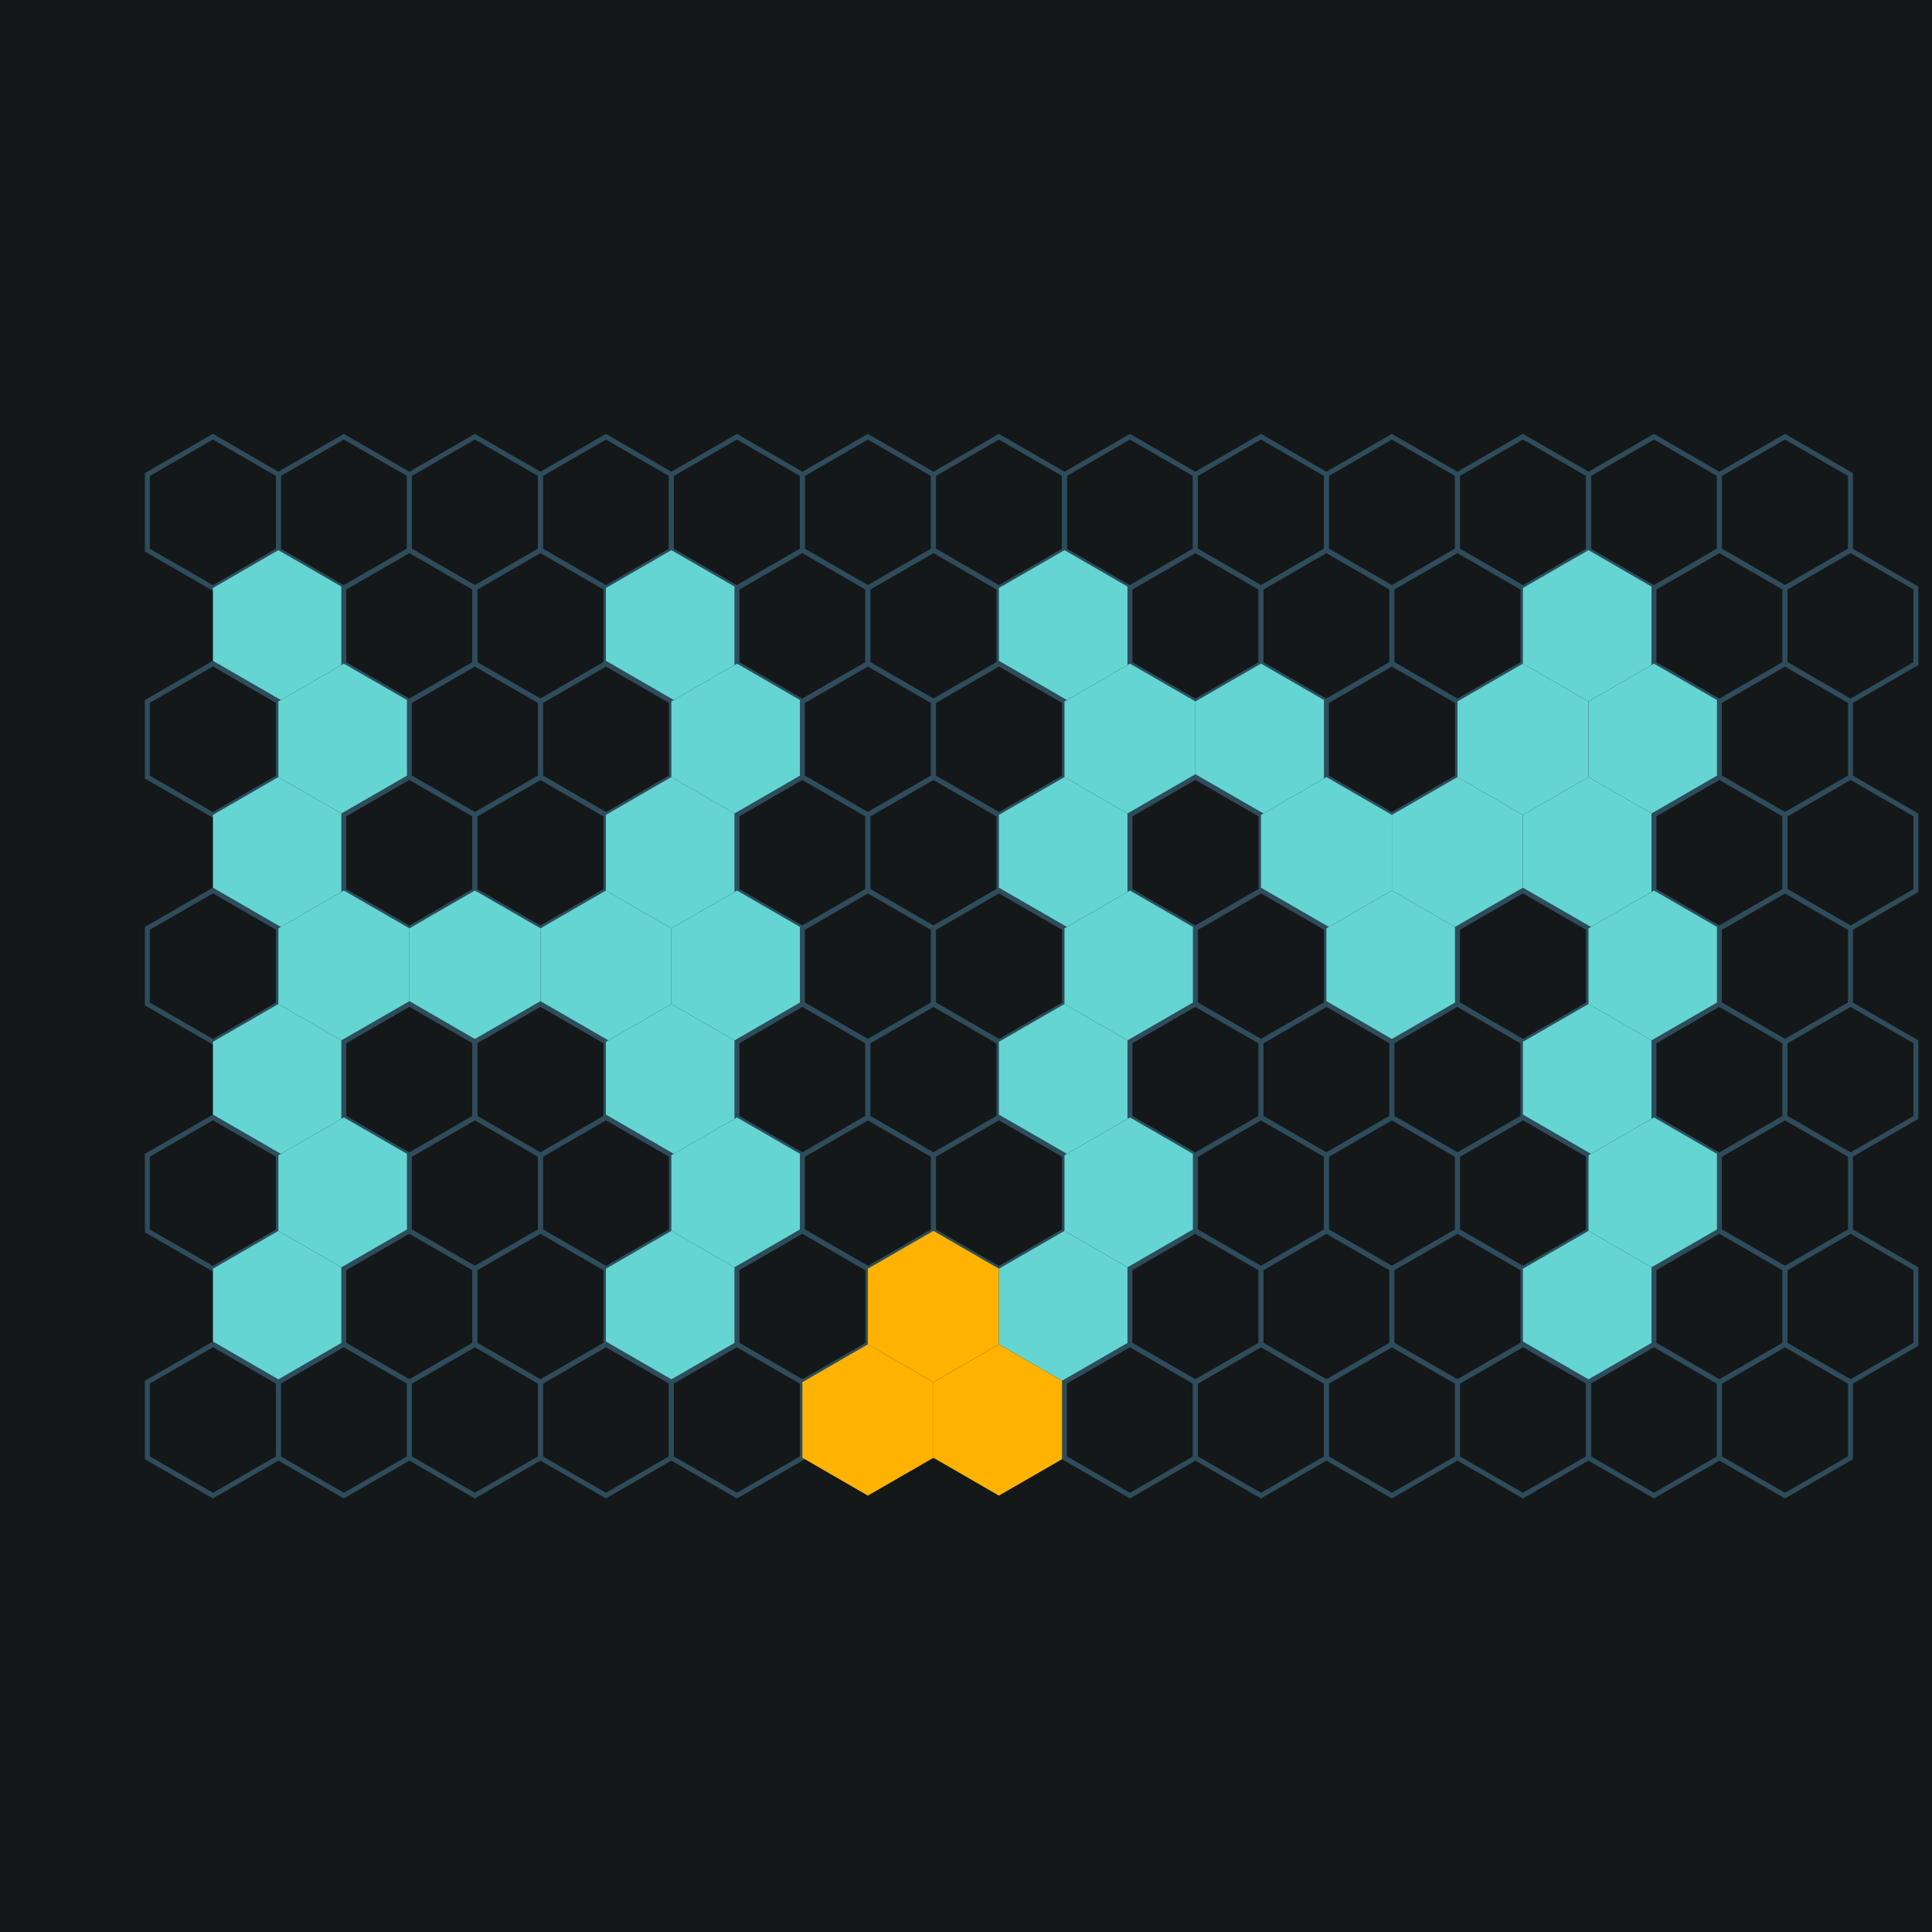
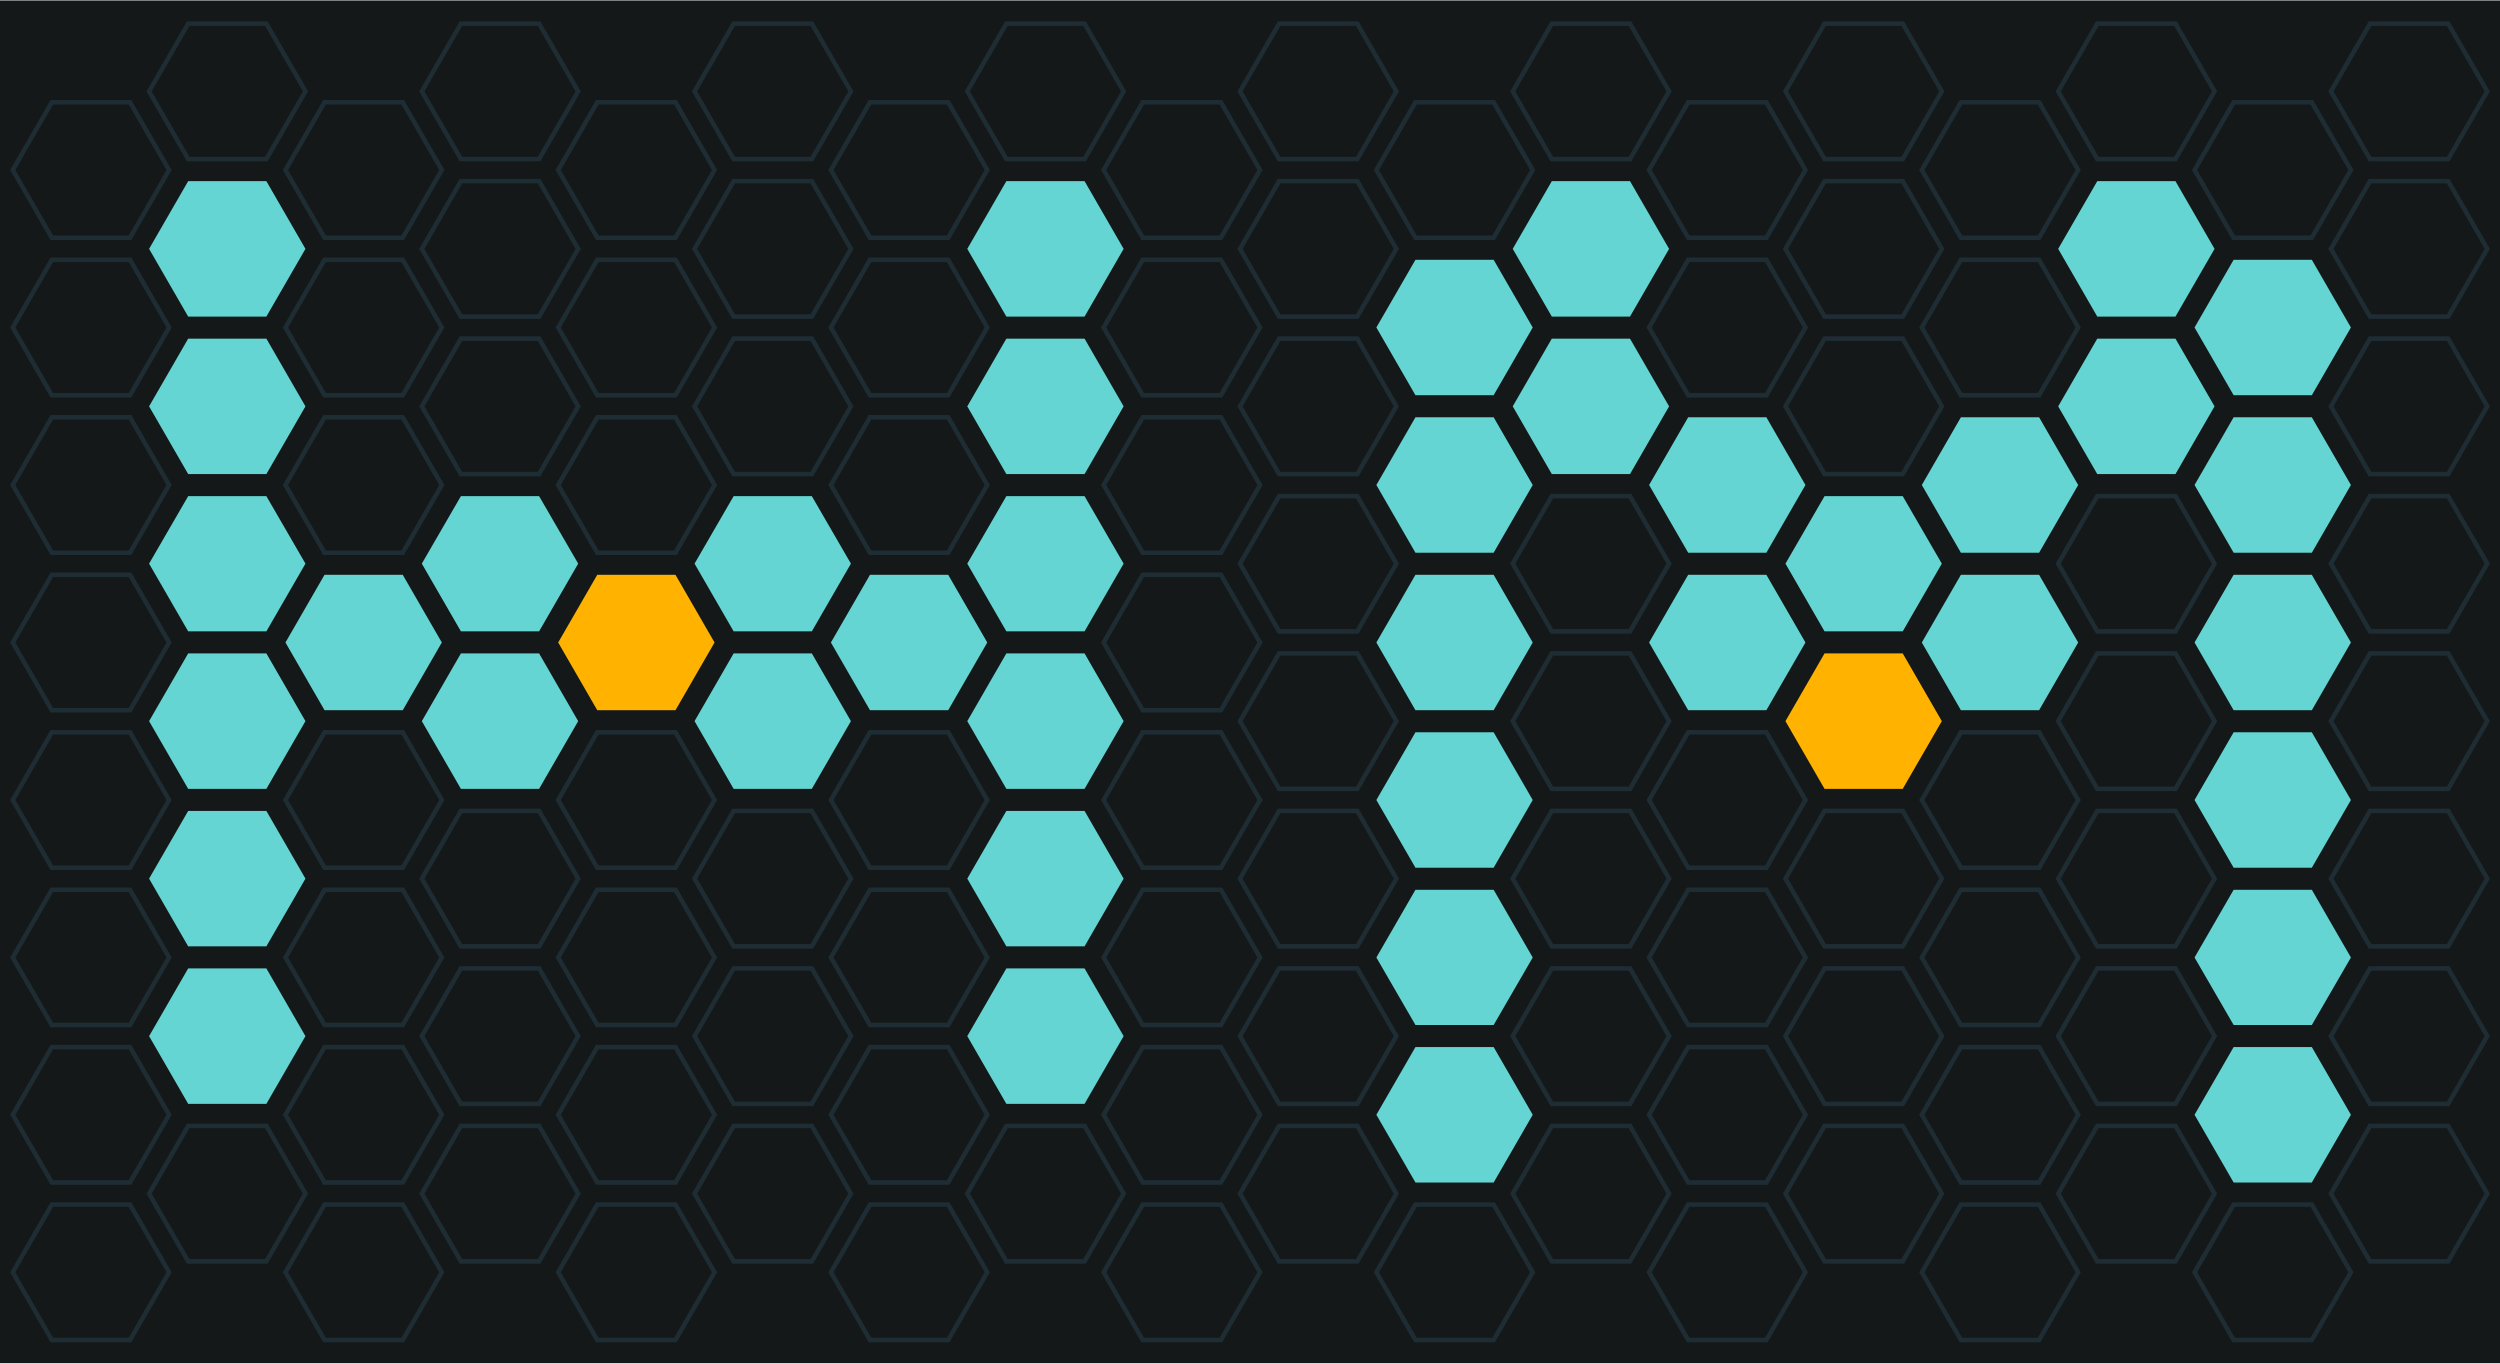
- <svg xmlns="http://www.w3.org/2000/svg" width="1175" height="1175" viewBox="0 0 1175 1175">
-   <rect width="100%" height="100%" fill="#141818" />
-   <polygon points="129.5,265.6 169.3,288.6 169.3,334.6 129.5,357.6 89.6,334.6 89.6,288.6" fill="none" stroke="#2e4c5b" stroke-width="3" />
-   <polygon points="209.1,265.6 249.0,288.6 249.0,334.6 209.1,357.6 169.3,334.6 169.3,288.6" fill="none" stroke="#2e4c5b" stroke-width="3" />
-   <polygon points="288.8,265.6 328.7,288.6 328.7,334.6 288.8,357.6 249.0,334.6 249.0,288.6" fill="none" stroke="#2e4c5b" stroke-width="3" />
-   <polygon points="368.5,265.6 408.3,288.6 408.3,334.6 368.5,357.6 328.7,334.6 328.7,288.6" fill="none" stroke="#2e4c5b" stroke-width="3" />
-   <polygon points="448.2,265.6 488.0,288.6 488.0,334.6 448.2,357.6 408.3,334.6 408.3,288.6" fill="none" stroke="#2e4c5b" stroke-width="3" />
-   <polygon points="527.8,265.6 567.7,288.6 567.7,334.6 527.8,357.6 488.0,334.6 488.0,288.6" fill="none" stroke="#2e4c5b" stroke-width="3" />
-   <polygon points="607.5,265.6 647.4,288.6 647.4,334.6 607.5,357.6 567.7,334.6 567.7,288.6" fill="none" stroke="#2e4c5b" stroke-width="3" />
-   <polygon points="687.2,265.6 727.0,288.6 727.0,334.6 687.2,357.6 647.4,334.6 647.4,288.6" fill="none" stroke="#2e4c5b" stroke-width="3" />
-   <polygon points="766.9,265.6 806.7,288.6 806.7,334.6 766.9,357.6 727.0,334.6 727.0,288.6" fill="none" stroke="#2e4c5b" stroke-width="3" />
-   <polygon points="846.5,265.6 886.4,288.6 886.4,334.6 846.5,357.6 806.7,334.6 806.7,288.6" fill="none" stroke="#2e4c5b" stroke-width="3" />
-   <polygon points="926.2,265.6 966.1,288.6 966.1,334.6 926.2,357.6 886.4,334.6 886.4,288.6" fill="none" stroke="#2e4c5b" stroke-width="3" />
-   <polygon points="1005.9,265.6 1045.7,288.6 1045.7,334.6 1005.9,357.6 966.1,334.6 966.1,288.6" fill="none" stroke="#2e4c5b" stroke-width="3" />
-   <polygon points="1085.6,265.6 1125.4,288.6 1125.4,334.6 1085.6,357.6 1045.7,334.6 1045.7,288.6" fill="none" stroke="#2e4c5b" stroke-width="3" />
-   <polygon points="169.3,334.6 209.1,357.6 209.1,403.6 169.3,426.6 129.5,403.6 129.5,357.6" fill="#64d5d2" />
-   <polygon points="249.0,334.6 288.8,357.6 288.8,403.6 249.0,426.6 209.1,403.6 209.1,357.6" fill="none" stroke="#2e4c5b" stroke-width="3" />
-   <polygon points="328.7,334.6 368.5,357.6 368.5,403.6 328.7,426.6 288.8,403.6 288.8,357.6" fill="none" stroke="#2e4c5b" stroke-width="3" />
-   <polygon points="408.3,334.6 448.2,357.6 448.2,403.6 408.3,426.6 368.5,403.6 368.5,357.6" fill="#64d5d2" />
-   <polygon points="488.0,334.6 527.8,357.6 527.8,403.6 488.0,426.6 448.2,403.6 448.2,357.6" fill="none" stroke="#2e4c5b" stroke-width="3" />
-   <polygon points="567.7,334.6 607.5,357.6 607.5,403.6 567.7,426.6 527.8,403.6 527.8,357.6" fill="none" stroke="#2e4c5b" stroke-width="3" />
-   <polygon points="647.4,334.6 687.2,357.6 687.2,403.6 647.4,426.6 607.5,403.6 607.5,357.6" fill="#64d5d2" />
-   <polygon points="727.0,334.6 766.9,357.6 766.9,403.6 727.0,426.6 687.2,403.6 687.2,357.6" fill="none" stroke="#2e4c5b" stroke-width="3" />
-   <polygon points="806.7,334.6 846.5,357.6 846.5,403.6 806.7,426.6 766.9,403.6 766.9,357.6" fill="none" stroke="#2e4c5b" stroke-width="3" />
-   <polygon points="886.4,334.6 926.2,357.6 926.2,403.6 886.4,426.6 846.5,403.6 846.5,357.6" fill="none" stroke="#2e4c5b" stroke-width="3" />
-   <polygon points="966.1,334.6 1005.9,357.6 1005.9,403.6 966.1,426.6 926.2,403.6 926.2,357.6" fill="#64d5d2" />
-   <polygon points="1045.7,334.6 1085.6,357.6 1085.6,403.6 1045.7,426.6 1005.9,403.6 1005.9,357.6" fill="none" stroke="#2e4c5b" stroke-width="3" />
-   <polygon points="1125.4,334.6 1165.2,357.6 1165.2,403.6 1125.4,426.6 1085.6,403.6 1085.6,357.6" fill="none" stroke="#2e4c5b" stroke-width="3" />
-   <polygon points="129.5,403.6 169.3,426.6 169.3,472.6 129.5,495.6 89.6,472.6 89.6,426.6" fill="none" stroke="#2e4c5b" stroke-width="3" />
-   <polygon points="209.1,403.6 249.0,426.6 249.0,472.6 209.1,495.6 169.3,472.6 169.3,426.6" fill="#64d5d2" />
-   <polygon points="288.8,403.6 328.7,426.6 328.7,472.6 288.8,495.6 249.0,472.6 249.0,426.6" fill="none" stroke="#2e4c5b" stroke-width="3" />
-   <polygon points="368.5,403.6 408.3,426.6 408.3,472.6 368.5,495.6 328.7,472.6 328.7,426.6" fill="none" stroke="#2e4c5b" stroke-width="3" />
-   <polygon points="448.2,403.6 488.0,426.6 488.0,472.6 448.2,495.6 408.3,472.6 408.3,426.6" fill="#64d5d2" />
-   <polygon points="527.8,403.6 567.7,426.6 567.7,472.6 527.8,495.6 488.0,472.6 488.0,426.6" fill="none" stroke="#2e4c5b" stroke-width="3" />
-   <polygon points="607.5,403.6 647.4,426.6 647.4,472.6 607.5,495.6 567.7,472.6 567.7,426.6" fill="none" stroke="#2e4c5b" stroke-width="3" />
-   <polygon points="687.2,403.6 727.0,426.6 727.0,472.6 687.2,495.6 647.4,472.6 647.4,426.6" fill="#64d5d2" />
-   <polygon points="766.9,403.6 806.7,426.6 806.7,472.6 766.9,495.6 727.0,472.6 727.0,426.6" fill="#64d5d2" />
-   <polygon points="846.5,403.6 886.4,426.6 886.4,472.6 846.5,495.6 806.7,472.6 806.7,426.6" fill="none" stroke="#2e4c5b" stroke-width="3" />
-   <polygon points="926.2,403.6 966.1,426.6 966.1,472.6 926.2,495.6 886.4,472.6 886.4,426.6" fill="#64d5d2" />
-   <polygon points="1005.9,403.6 1045.7,426.6 1045.7,472.6 1005.9,495.6 966.1,472.6 966.1,426.6" fill="#64d5d2" />
-   <polygon points="1085.6,403.6 1125.4,426.6 1125.4,472.6 1085.6,495.6 1045.7,472.6 1045.7,426.6" fill="none" stroke="#2e4c5b" stroke-width="3" />
-   <polygon points="169.3,472.6 209.1,495.6 209.1,541.6 169.3,564.6 129.5,541.6 129.5,495.6" fill="#64d5d2" />
-   <polygon points="249.0,472.6 288.8,495.6 288.8,541.6 249.0,564.6 209.1,541.6 209.1,495.6" fill="none" stroke="#2e4c5b" stroke-width="3" />
-   <polygon points="328.7,472.6 368.5,495.6 368.5,541.6 328.7,564.6 288.8,541.6 288.8,495.6" fill="none" stroke="#2e4c5b" stroke-width="3" />
-   <polygon points="408.3,472.6 448.2,495.6 448.2,541.6 408.3,564.6 368.5,541.6 368.5,495.6" fill="#64d5d2" />
-   <polygon points="488.0,472.6 527.8,495.6 527.8,541.6 488.0,564.6 448.2,541.6 448.2,495.6" fill="none" stroke="#2e4c5b" stroke-width="3" />
-   <polygon points="567.7,472.6 607.5,495.6 607.5,541.6 567.7,564.6 527.8,541.6 527.8,495.6" fill="none" stroke="#2e4c5b" stroke-width="3" />
-   <polygon points="647.4,472.6 687.2,495.6 687.2,541.6 647.4,564.6 607.5,541.6 607.5,495.6" fill="#64d5d2" />
-   <polygon points="727.0,472.6 766.9,495.6 766.9,541.6 727.0,564.6 687.2,541.6 687.2,495.6" fill="none" stroke="#2e4c5b" stroke-width="3" />
-   <polygon points="806.7,472.6 846.5,495.6 846.5,541.6 806.7,564.6 766.9,541.6 766.9,495.6" fill="#64d5d2" />
-   <polygon points="886.4,472.6 926.2,495.6 926.2,541.6 886.4,564.6 846.5,541.6 846.5,495.6" fill="#64d5d2" />
-   <polygon points="966.1,472.6 1005.9,495.6 1005.9,541.6 966.1,564.6 926.2,541.6 926.2,495.6" fill="#64d5d2" />
-   <polygon points="1045.7,472.6 1085.6,495.6 1085.6,541.6 1045.7,564.6 1005.9,541.6 1005.9,495.6" fill="none" stroke="#2e4c5b" stroke-width="3" />
-   <polygon points="1125.4,472.6 1165.2,495.6 1165.2,541.6 1125.4,564.6 1085.6,541.6 1085.6,495.6" fill="none" stroke="#2e4c5b" stroke-width="3" />
-   <polygon points="129.5,541.6 169.3,564.6 169.3,610.6 129.5,633.6 89.6,610.6 89.6,564.6" fill="none" stroke="#2e4c5b" stroke-width="3" />
-   <polygon points="209.1,541.6 249.0,564.6 249.0,610.6 209.1,633.6 169.3,610.6 169.3,564.6" fill="#64d5d2" />
-   <polygon points="288.8,541.6 328.7,564.6 328.7,610.6 288.8,633.6 249.0,610.6 249.0,564.6" fill="#64d5d2" />
-   <polygon points="368.5,541.6 408.3,564.6 408.3,610.6 368.5,633.6 328.7,610.6 328.7,564.6" fill="#64d5d2" />
-   <polygon points="448.2,541.6 488.0,564.6 488.0,610.6 448.2,633.6 408.3,610.6 408.3,564.6" fill="#64d5d2" />
-   <polygon points="527.8,541.6 567.7,564.6 567.7,610.6 527.8,633.6 488.0,610.6 488.0,564.6" fill="none" stroke="#2e4c5b" stroke-width="3" />
-   <polygon points="607.5,541.6 647.4,564.6 647.4,610.6 607.5,633.6 567.7,610.6 567.7,564.6" fill="none" stroke="#2e4c5b" stroke-width="3" />
-   <polygon points="687.2,541.6 727.0,564.6 727.0,610.6 687.2,633.6 647.4,610.6 647.4,564.6" fill="#64d5d2" />
-   <polygon points="766.9,541.6 806.7,564.6 806.7,610.6 766.9,633.6 727.0,610.6 727.0,564.6" fill="none" stroke="#2e4c5b" stroke-width="3" />
-   <polygon points="846.5,541.6 886.4,564.6 886.4,610.6 846.5,633.6 806.7,610.6 806.7,564.6" fill="#64d5d2" />
-   <polygon points="926.2,541.6 966.1,564.6 966.1,610.6 926.2,633.6 886.4,610.6 886.4,564.6" fill="none" stroke="#2e4c5b" stroke-width="3" />
-   <polygon points="1005.9,541.6 1045.7,564.6 1045.7,610.6 1005.9,633.6 966.1,610.6 966.1,564.6" fill="#64d5d2" />
-   <polygon points="1085.6,541.6 1125.4,564.6 1125.4,610.6 1085.6,633.6 1045.7,610.6 1045.7,564.6" fill="none" stroke="#2e4c5b" stroke-width="3" />
-   <polygon points="169.3,610.6 209.1,633.6 209.1,679.6 169.3,702.6 129.5,679.6 129.5,633.6" fill="#64d5d2" />
-   <polygon points="249.0,610.6 288.8,633.6 288.8,679.6 249.0,702.6 209.1,679.6 209.1,633.6" fill="none" stroke="#2e4c5b" stroke-width="3" />
-   <polygon points="328.7,610.6 368.5,633.6 368.5,679.6 328.7,702.6 288.8,679.6 288.8,633.6" fill="none" stroke="#2e4c5b" stroke-width="3" />
-   <polygon points="408.3,610.6 448.2,633.6 448.2,679.6 408.3,702.6 368.5,679.6 368.5,633.6" fill="#64d5d2" />
-   <polygon points="488.0,610.6 527.8,633.6 527.8,679.6 488.0,702.6 448.2,679.6 448.2,633.6" fill="none" stroke="#2e4c5b" stroke-width="3" />
-   <polygon points="567.7,610.6 607.5,633.6 607.5,679.6 567.7,702.6 527.8,679.6 527.8,633.6" fill="none" stroke="#2e4c5b" stroke-width="3" />
-   <polygon points="647.4,610.6 687.2,633.6 687.2,679.6 647.4,702.6 607.5,679.6 607.5,633.6" fill="#64d5d2" />
-   <polygon points="727.0,610.6 766.9,633.6 766.9,679.6 727.0,702.6 687.2,679.6 687.2,633.6" fill="none" stroke="#2e4c5b" stroke-width="3" />
-   <polygon points="806.7,610.6 846.5,633.6 846.5,679.6 806.7,702.6 766.9,679.6 766.9,633.6" fill="none" stroke="#2e4c5b" stroke-width="3" />
-   <polygon points="886.4,610.6 926.2,633.6 926.2,679.6 886.4,702.6 846.5,679.6 846.5,633.6" fill="none" stroke="#2e4c5b" stroke-width="3" />
-   <polygon points="966.1,610.6 1005.9,633.6 1005.9,679.6 966.1,702.6 926.2,679.6 926.2,633.6" fill="#64d5d2" />
-   <polygon points="1045.7,610.6 1085.6,633.6 1085.6,679.6 1045.7,702.6 1005.9,679.6 1005.9,633.6" fill="none" stroke="#2e4c5b" stroke-width="3" />
-   <polygon points="1125.4,610.6 1165.2,633.6 1165.2,679.6 1125.4,702.6 1085.6,679.6 1085.6,633.6" fill="none" stroke="#2e4c5b" stroke-width="3" />
-   <polygon points="129.5,679.6 169.3,702.6 169.3,748.6 129.5,771.6 89.6,748.6 89.6,702.6" fill="none" stroke="#2e4c5b" stroke-width="3" />
-   <polygon points="209.1,679.6 249.0,702.6 249.0,748.6 209.1,771.6 169.3,748.6 169.3,702.6" fill="#64d5d2" />
-   <polygon points="288.8,679.6 328.7,702.6 328.7,748.6 288.8,771.6 249.0,748.6 249.0,702.6" fill="none" stroke="#2e4c5b" stroke-width="3" />
-   <polygon points="368.5,679.6 408.3,702.6 408.3,748.6 368.5,771.6 328.7,748.6 328.7,702.6" fill="none" stroke="#2e4c5b" stroke-width="3" />
-   <polygon points="448.2,679.6 488.0,702.6 488.0,748.6 448.2,771.6 408.3,748.6 408.3,702.6" fill="#64d5d2" />
-   <polygon points="527.8,679.6 567.7,702.6 567.7,748.6 527.8,771.6 488.0,748.6 488.0,702.6" fill="none" stroke="#2e4c5b" stroke-width="3" />
-   <polygon points="607.5,679.6 647.4,702.6 647.4,748.6 607.5,771.6 567.7,748.6 567.7,702.6" fill="none" stroke="#2e4c5b" stroke-width="3" />
-   <polygon points="687.2,679.6 727.0,702.6 727.0,748.6 687.2,771.6 647.4,748.6 647.4,702.6" fill="#64d5d2" />
-   <polygon points="766.9,679.6 806.7,702.6 806.7,748.6 766.9,771.6 727.0,748.6 727.0,702.6" fill="none" stroke="#2e4c5b" stroke-width="3" />
-   <polygon points="846.5,679.6 886.4,702.6 886.4,748.6 846.5,771.6 806.7,748.6 806.7,702.6" fill="none" stroke="#2e4c5b" stroke-width="3" />
-   <polygon points="926.2,679.6 966.1,702.6 966.1,748.6 926.2,771.6 886.4,748.6 886.4,702.6" fill="none" stroke="#2e4c5b" stroke-width="3" />
-   <polygon points="1005.9,679.6 1045.7,702.6 1045.7,748.6 1005.9,771.6 966.1,748.6 966.1,702.6" fill="#64d5d2" />
-   <polygon points="1085.6,679.6 1125.4,702.6 1125.4,748.6 1085.6,771.6 1045.7,748.6 1045.7,702.6" fill="none" stroke="#2e4c5b" stroke-width="3" />
-   <polygon points="169.3,748.6 209.1,771.6 209.1,817.6 169.3,840.6 129.5,817.6 129.5,771.6" fill="#64d5d2" />
-   <polygon points="249.0,748.6 288.8,771.6 288.8,817.6 249.0,840.6 209.1,817.6 209.1,771.6" fill="none" stroke="#2e4c5b" stroke-width="3" />
-   <polygon points="328.7,748.6 368.5,771.6 368.5,817.6 328.7,840.6 288.8,817.6 288.8,771.6" fill="none" stroke="#2e4c5b" stroke-width="3" />
-   <polygon points="408.3,748.6 448.2,771.6 448.2,817.6 408.3,840.6 368.5,817.6 368.5,771.6" fill="#64d5d2" />
-   <polygon points="488.0,748.6 527.8,771.6 527.8,817.6 488.0,840.6 448.2,817.6 448.2,771.6" fill="none" stroke="#2e4c5b" stroke-width="3" />
-   <polygon points="567.7,748.6 607.5,771.6 607.5,817.6 567.7,840.6 527.8,817.6 527.8,771.6" fill="#ffb300" />
-   <polygon points="647.4,748.6 687.2,771.6 687.2,817.6 647.4,840.6 607.5,817.6 607.5,771.6" fill="#64d5d2" />
-   <polygon points="727.0,748.6 766.9,771.6 766.9,817.6 727.0,840.6 687.2,817.6 687.2,771.6" fill="none" stroke="#2e4c5b" stroke-width="3" />
-   <polygon points="806.7,748.6 846.5,771.6 846.5,817.6 806.7,840.6 766.9,817.6 766.9,771.6" fill="none" stroke="#2e4c5b" stroke-width="3" />
-   <polygon points="886.4,748.6 926.2,771.6 926.2,817.6 886.4,840.6 846.5,817.6 846.5,771.6" fill="none" stroke="#2e4c5b" stroke-width="3" />
-   <polygon points="966.1,748.6 1005.9,771.6 1005.9,817.6 966.1,840.6 926.2,817.6 926.2,771.6" fill="#64d5d2" />
-   <polygon points="1045.7,748.6 1085.6,771.6 1085.6,817.6 1045.7,840.6 1005.9,817.6 1005.9,771.6" fill="none" stroke="#2e4c5b" stroke-width="3" />
-   <polygon points="1125.4,748.6 1165.2,771.6 1165.2,817.6 1125.4,840.6 1085.6,817.6 1085.6,771.6" fill="none" stroke="#2e4c5b" stroke-width="3" />
-   <polygon points="129.5,817.6 169.3,840.6 169.3,886.6 129.5,909.6 89.6,886.6 89.6,840.6" fill="none" stroke="#2e4c5b" stroke-width="3" />
-   <polygon points="209.1,817.6 249.0,840.6 249.0,886.6 209.1,909.6 169.3,886.6 169.3,840.6" fill="none" stroke="#2e4c5b" stroke-width="3" />
-   <polygon points="288.8,817.6 328.7,840.6 328.7,886.6 288.8,909.6 249.0,886.6 249.0,840.6" fill="none" stroke="#2e4c5b" stroke-width="3" />
-   <polygon points="368.5,817.6 408.3,840.6 408.3,886.6 368.5,909.6 328.7,886.6 328.7,840.6" fill="none" stroke="#2e4c5b" stroke-width="3" />
-   <polygon points="448.2,817.6 488.0,840.6 488.0,886.6 448.2,909.6 408.3,886.6 408.3,840.6" fill="none" stroke="#2e4c5b" stroke-width="3" />
-   <polygon points="527.8,817.6 567.7,840.6 567.7,886.6 527.8,909.6 488.0,886.6 488.0,840.6" fill="#ffb300" />
-   <polygon points="607.5,817.6 647.4,840.6 647.4,886.6 607.5,909.6 567.7,886.6 567.7,840.6" fill="#ffb300" />
-   <polygon points="687.2,817.6 727.0,840.6 727.0,886.6 687.2,909.6 647.4,886.6 647.4,840.6" fill="none" stroke="#2e4c5b" stroke-width="3" />
-   <polygon points="766.9,817.6 806.7,840.6 806.7,886.6 766.9,909.6 727.0,886.6 727.0,840.6" fill="none" stroke="#2e4c5b" stroke-width="3" />
-   <polygon points="846.5,817.6 886.4,840.6 886.4,886.6 846.5,909.6 806.7,886.6 806.7,840.6" fill="none" stroke="#2e4c5b" stroke-width="3" />
-   <polygon points="926.2,817.6 966.1,840.6 966.1,886.6 926.2,909.6 886.4,886.6 886.4,840.6" fill="none" stroke="#2e4c5b" stroke-width="3" />
-   <polygon points="1005.9,817.6 1045.7,840.6 1045.7,886.6 1005.9,909.6 966.1,886.6 966.1,840.6" fill="none" stroke="#2e4c5b" stroke-width="3" />
-   <polygon points="1085.6,817.6 1125.4,840.6 1125.4,886.6 1085.6,909.6 1045.7,886.6 1045.7,840.6" fill="none" stroke="#2e4c5b" stroke-width="3" />
+ <svg xmlns="http://www.w3.org/2000/svg" viewBox="0 0 1100.0 599.6" width="1100" height="600">
+   <rect width="1100.0" height="599.6" fill="#141818" />
+   <polygon points="74.4,74.6 57.2,104.4 22.8,104.4 5.6,74.6 22.8,44.8 57.2,44.8" fill="none" stroke="#1e2c34" stroke-width="2.0" />
+   <polygon points="74.4,143.9 57.2,173.7 22.8,173.7 5.6,143.9 22.8,114.1 57.2,114.1" fill="none" stroke="#1e2c34" stroke-width="2.0" />
+   <polygon points="74.4,213.2 57.2,243.0 22.8,243.0 5.6,213.2 22.8,183.4 57.2,183.4" fill="none" stroke="#1e2c34" stroke-width="2.0" />
+   <polygon points="74.4,282.5 57.2,312.3 22.8,312.3 5.6,282.5 22.8,252.7 57.2,252.7" fill="none" stroke="#1e2c34" stroke-width="2.0" />
+   <polygon points="74.4,351.8 57.2,381.6 22.8,381.6 5.6,351.8 22.8,322.0 57.2,322.0" fill="none" stroke="#1e2c34" stroke-width="2.0" />
+   <polygon points="74.4,421.1 57.2,450.8 22.8,450.8 5.6,421.1 22.8,391.3 57.2,391.3" fill="none" stroke="#1e2c34" stroke-width="2.0" />
+   <polygon points="74.4,490.3 57.2,520.1 22.8,520.1 5.6,490.3 22.8,460.5 57.2,460.5" fill="none" stroke="#1e2c34" stroke-width="2.0" />
+   <polygon points="74.4,559.6 57.2,589.4 22.8,589.4 5.6,559.6 22.8,529.8 57.2,529.8" fill="none" stroke="#1e2c34" stroke-width="2.0" />
+   <polygon points="134.4,40.0 117.2,69.8 82.8,69.8 65.6,40.0 82.8,10.2 117.2,10.2" fill="none" stroke="#1e2c34" stroke-width="2.0" />
+   <polygon points="134.4,109.3 117.2,139.1 82.8,139.1 65.6,109.3 82.8,79.5 117.2,79.5" fill="#64d5d2" />
+   <polygon points="134.4,178.6 117.2,208.4 82.8,208.4 65.6,178.6 82.8,148.8 117.2,148.8" fill="#64d5d2" />
+   <polygon points="134.4,247.8 117.2,277.6 82.8,277.6 65.6,247.8 82.8,218.1 117.2,218.1" fill="#64d5d2" />
+   <polygon points="134.4,317.1 117.2,346.9 82.8,346.9 65.6,317.1 82.8,287.3 117.2,287.3" fill="#64d5d2" />
+   <polygon points="134.4,386.4 117.2,416.2 82.8,416.2 65.6,386.4 82.8,356.6 117.2,356.6" fill="#64d5d2" />
+   <polygon points="134.4,455.7 117.2,485.5 82.8,485.5 65.6,455.7 82.8,425.9 117.2,425.9" fill="#64d5d2" />
+   <polygon points="134.4,525.0 117.2,554.8 82.8,554.8 65.6,525.0 82.8,495.2 117.2,495.2" fill="none" stroke="#1e2c34" stroke-width="2.0" />
+   <polygon points="194.4,74.6 177.2,104.4 142.8,104.4 125.6,74.6 142.8,44.8 177.2,44.8" fill="none" stroke="#1e2c34" stroke-width="2.0" />
+   <polygon points="194.4,143.9 177.2,173.7 142.8,173.7 125.6,143.9 142.8,114.1 177.2,114.1" fill="none" stroke="#1e2c34" stroke-width="2.0" />
+   <polygon points="194.4,213.2 177.2,243.0 142.8,243.0 125.6,213.2 142.8,183.4 177.2,183.4" fill="none" stroke="#1e2c34" stroke-width="2.0" />
+   <polygon points="194.4,282.5 177.2,312.3 142.8,312.3 125.6,282.5 142.8,252.7 177.2,252.7" fill="#64d5d2" />
+   <polygon points="194.4,351.8 177.2,381.6 142.8,381.6 125.6,351.8 142.8,322.0 177.2,322.0" fill="none" stroke="#1e2c34" stroke-width="2.0" />
+   <polygon points="194.4,421.1 177.2,450.8 142.8,450.8 125.6,421.1 142.8,391.3 177.2,391.3" fill="none" stroke="#1e2c34" stroke-width="2.0" />
+   <polygon points="194.4,490.3 177.2,520.1 142.8,520.1 125.6,490.3 142.8,460.5 177.2,460.5" fill="none" stroke="#1e2c34" stroke-width="2.0" />
+   <polygon points="194.4,559.6 177.2,589.4 142.8,589.4 125.6,559.6 142.8,529.8 177.2,529.8" fill="none" stroke="#1e2c34" stroke-width="2.0" />
+   <polygon points="254.4,40.0 237.2,69.8 202.8,69.8 185.6,40.0 202.8,10.2 237.2,10.2" fill="none" stroke="#1e2c34" stroke-width="2.0" />
+   <polygon points="254.4,109.3 237.2,139.1 202.8,139.1 185.6,109.3 202.8,79.5 237.2,79.5" fill="none" stroke="#1e2c34" stroke-width="2.0" />
+   <polygon points="254.4,178.6 237.2,208.4 202.8,208.4 185.6,178.6 202.8,148.8 237.2,148.8" fill="none" stroke="#1e2c34" stroke-width="2.0" />
+   <polygon points="254.4,247.8 237.2,277.6 202.8,277.6 185.6,247.8 202.8,218.1 237.2,218.1" fill="#64d5d2" />
+   <polygon points="254.4,317.1 237.2,346.9 202.8,346.9 185.6,317.1 202.8,287.3 237.2,287.3" fill="#64d5d2" />
+   <polygon points="254.4,386.4 237.2,416.2 202.8,416.2 185.6,386.4 202.8,356.6 237.2,356.6" fill="none" stroke="#1e2c34" stroke-width="2.0" />
+   <polygon points="254.4,455.7 237.2,485.5 202.8,485.5 185.6,455.7 202.8,425.9 237.2,425.9" fill="none" stroke="#1e2c34" stroke-width="2.0" />
+   <polygon points="254.4,525.0 237.2,554.8 202.8,554.8 185.6,525.0 202.8,495.2 237.2,495.2" fill="none" stroke="#1e2c34" stroke-width="2.0" />
+   <polygon points="314.4,74.6 297.2,104.4 262.8,104.4 245.6,74.6 262.8,44.8 297.2,44.8" fill="none" stroke="#1e2c34" stroke-width="2.0" />
+   <polygon points="314.4,143.9 297.2,173.7 262.8,173.7 245.6,143.9 262.8,114.1 297.2,114.1" fill="none" stroke="#1e2c34" stroke-width="2.0" />
+   <polygon points="314.4,213.2 297.2,243.0 262.8,243.0 245.6,213.2 262.8,183.4 297.2,183.4" fill="none" stroke="#1e2c34" stroke-width="2.0" />
+   <polygon points="314.4,282.5 297.2,312.3 262.8,312.3 245.6,282.5 262.8,252.7 297.2,252.7" fill="#ffb300" />
+   <polygon points="314.4,351.8 297.2,381.6 262.8,381.6 245.6,351.8 262.8,322.0 297.2,322.0" fill="none" stroke="#1e2c34" stroke-width="2.0" />
+   <polygon points="314.4,421.1 297.2,450.8 262.8,450.8 245.6,421.1 262.8,391.3 297.2,391.3" fill="none" stroke="#1e2c34" stroke-width="2.0" />
+   <polygon points="314.4,490.3 297.2,520.1 262.8,520.1 245.6,490.3 262.8,460.5 297.2,460.5" fill="none" stroke="#1e2c34" stroke-width="2.0" />
+   <polygon points="314.4,559.6 297.2,589.4 262.8,589.4 245.6,559.6 262.8,529.8 297.2,529.8" fill="none" stroke="#1e2c34" stroke-width="2.0" />
+   <polygon points="374.4,40.0 357.2,69.8 322.8,69.8 305.6,40.0 322.8,10.2 357.2,10.2" fill="none" stroke="#1e2c34" stroke-width="2.0" />
+   <polygon points="374.4,109.3 357.2,139.1 322.8,139.1 305.6,109.3 322.8,79.5 357.2,79.5" fill="none" stroke="#1e2c34" stroke-width="2.0" />
+   <polygon points="374.4,178.6 357.2,208.4 322.8,208.4 305.6,178.6 322.8,148.8 357.2,148.8" fill="none" stroke="#1e2c34" stroke-width="2.0" />
+   <polygon points="374.4,247.8 357.2,277.6 322.8,277.6 305.6,247.8 322.8,218.1 357.2,218.1" fill="#64d5d2" />
+   <polygon points="374.4,317.1 357.2,346.9 322.8,346.9 305.6,317.1 322.8,287.3 357.2,287.3" fill="#64d5d2" />
+   <polygon points="374.4,386.4 357.2,416.2 322.8,416.2 305.6,386.4 322.8,356.6 357.2,356.6" fill="none" stroke="#1e2c34" stroke-width="2.0" />
+   <polygon points="374.4,455.7 357.2,485.5 322.8,485.5 305.6,455.7 322.8,425.9 357.2,425.9" fill="none" stroke="#1e2c34" stroke-width="2.0" />
+   <polygon points="374.4,525.0 357.2,554.8 322.8,554.8 305.6,525.0 322.8,495.2 357.2,495.2" fill="none" stroke="#1e2c34" stroke-width="2.0" />
+   <polygon points="434.4,74.6 417.2,104.4 382.8,104.4 365.6,74.6 382.8,44.8 417.2,44.8" fill="none" stroke="#1e2c34" stroke-width="2.0" />
+   <polygon points="434.4,143.9 417.2,173.7 382.8,173.7 365.6,143.9 382.8,114.1 417.2,114.1" fill="none" stroke="#1e2c34" stroke-width="2.0" />
+   <polygon points="434.4,213.2 417.2,243.0 382.8,243.0 365.6,213.2 382.8,183.4 417.2,183.4" fill="none" stroke="#1e2c34" stroke-width="2.0" />
+   <polygon points="434.4,282.5 417.2,312.3 382.8,312.3 365.6,282.5 382.8,252.7 417.2,252.7" fill="#64d5d2" />
+   <polygon points="434.4,351.8 417.2,381.6 382.8,381.6 365.6,351.8 382.8,322.0 417.2,322.0" fill="none" stroke="#1e2c34" stroke-width="2.0" />
+   <polygon points="434.4,421.1 417.2,450.8 382.8,450.8 365.6,421.1 382.8,391.3 417.2,391.3" fill="none" stroke="#1e2c34" stroke-width="2.0" />
+   <polygon points="434.4,490.3 417.2,520.1 382.8,520.1 365.6,490.3 382.8,460.5 417.2,460.5" fill="none" stroke="#1e2c34" stroke-width="2.0" />
+   <polygon points="434.4,559.6 417.2,589.4 382.8,589.4 365.6,559.6 382.8,529.8 417.2,529.8" fill="none" stroke="#1e2c34" stroke-width="2.0" />
+   <polygon points="494.4,40.0 477.2,69.8 442.8,69.8 425.6,40.0 442.8,10.2 477.2,10.2" fill="none" stroke="#1e2c34" stroke-width="2.0" />
+   <polygon points="494.4,109.3 477.2,139.1 442.8,139.1 425.6,109.3 442.8,79.5 477.2,79.5" fill="#64d5d2" />
+   <polygon points="494.4,178.6 477.2,208.4 442.8,208.4 425.6,178.6 442.8,148.8 477.2,148.8" fill="#64d5d2" />
+   <polygon points="494.4,247.8 477.2,277.6 442.8,277.6 425.6,247.8 442.8,218.1 477.2,218.1" fill="#64d5d2" />
+   <polygon points="494.4,317.1 477.2,346.9 442.8,346.9 425.6,317.1 442.8,287.3 477.2,287.3" fill="#64d5d2" />
+   <polygon points="494.4,386.4 477.2,416.2 442.8,416.2 425.6,386.4 442.8,356.6 477.2,356.6" fill="#64d5d2" />
+   <polygon points="494.4,455.7 477.2,485.5 442.8,485.5 425.6,455.7 442.8,425.9 477.2,425.9" fill="#64d5d2" />
+   <polygon points="494.4,525.0 477.2,554.8 442.8,554.8 425.6,525.0 442.8,495.2 477.2,495.2" fill="none" stroke="#1e2c34" stroke-width="2.0" />
+   <polygon points="554.4,74.6 537.2,104.4 502.8,104.4 485.6,74.6 502.8,44.8 537.2,44.8" fill="none" stroke="#1e2c34" stroke-width="2.0" />
+   <polygon points="554.4,143.9 537.2,173.7 502.8,173.7 485.6,143.9 502.8,114.1 537.2,114.1" fill="none" stroke="#1e2c34" stroke-width="2.0" />
+   <polygon points="554.4,213.2 537.2,243.0 502.8,243.0 485.6,213.2 502.8,183.4 537.2,183.4" fill="none" stroke="#1e2c34" stroke-width="2.0" />
+   <polygon points="554.4,282.5 537.2,312.3 502.8,312.3 485.6,282.5 502.8,252.7 537.2,252.7" fill="none" stroke="#1e2c34" stroke-width="2.0" />
+   <polygon points="554.4,351.8 537.2,381.6 502.8,381.6 485.6,351.8 502.8,322.0 537.2,322.0" fill="none" stroke="#1e2c34" stroke-width="2.0" />
+   <polygon points="554.4,421.1 537.2,450.8 502.8,450.8 485.6,421.1 502.8,391.3 537.2,391.3" fill="none" stroke="#1e2c34" stroke-width="2.0" />
+   <polygon points="554.4,490.3 537.2,520.1 502.8,520.1 485.6,490.3 502.8,460.5 537.2,460.5" fill="none" stroke="#1e2c34" stroke-width="2.0" />
+   <polygon points="554.4,559.6 537.2,589.4 502.8,589.4 485.6,559.6 502.8,529.8 537.2,529.8" fill="none" stroke="#1e2c34" stroke-width="2.0" />
+   <polygon points="614.4,40.0 597.2,69.8 562.8,69.8 545.6,40.0 562.8,10.2 597.2,10.2" fill="none" stroke="#1e2c34" stroke-width="2.0" />
+   <polygon points="614.4,109.3 597.2,139.1 562.8,139.1 545.6,109.3 562.8,79.5 597.2,79.5" fill="none" stroke="#1e2c34" stroke-width="2.0" />
+   <polygon points="614.4,178.6 597.2,208.4 562.8,208.4 545.6,178.6 562.8,148.8 597.2,148.8" fill="none" stroke="#1e2c34" stroke-width="2.0" />
+   <polygon points="614.4,247.8 597.2,277.6 562.8,277.6 545.6,247.8 562.8,218.1 597.2,218.1" fill="none" stroke="#1e2c34" stroke-width="2.0" />
+   <polygon points="614.4,317.1 597.2,346.9 562.8,346.9 545.6,317.1 562.8,287.3 597.2,287.3" fill="none" stroke="#1e2c34" stroke-width="2.0" />
+   <polygon points="614.4,386.4 597.2,416.2 562.8,416.2 545.6,386.4 562.8,356.6 597.2,356.6" fill="none" stroke="#1e2c34" stroke-width="2.0" />
+   <polygon points="614.4,455.7 597.2,485.5 562.8,485.5 545.6,455.7 562.8,425.9 597.2,425.9" fill="none" stroke="#1e2c34" stroke-width="2.0" />
+   <polygon points="614.4,525.0 597.2,554.8 562.8,554.8 545.6,525.0 562.8,495.2 597.2,495.2" fill="none" stroke="#1e2c34" stroke-width="2.0" />
+   <polygon points="674.4,74.6 657.2,104.4 622.8,104.4 605.6,74.6 622.8,44.8 657.2,44.8" fill="none" stroke="#1e2c34" stroke-width="2.0" />
+   <polygon points="674.4,143.9 657.2,173.7 622.8,173.7 605.6,143.9 622.8,114.1 657.2,114.1" fill="#64d5d2" />
+   <polygon points="674.4,213.2 657.2,243.0 622.8,243.0 605.6,213.2 622.8,183.4 657.2,183.4" fill="#64d5d2" />
+   <polygon points="674.4,282.5 657.2,312.3 622.8,312.3 605.6,282.5 622.8,252.7 657.2,252.7" fill="#64d5d2" />
+   <polygon points="674.4,351.8 657.2,381.6 622.8,381.6 605.6,351.8 622.8,322.0 657.2,322.0" fill="#64d5d2" />
+   <polygon points="674.4,421.1 657.2,450.8 622.8,450.8 605.6,421.1 622.8,391.3 657.2,391.3" fill="#64d5d2" />
+   <polygon points="674.4,490.3 657.2,520.1 622.8,520.1 605.6,490.3 622.8,460.5 657.2,460.5" fill="#64d5d2" />
+   <polygon points="674.4,559.6 657.2,589.4 622.8,589.4 605.6,559.6 622.8,529.8 657.2,529.8" fill="none" stroke="#1e2c34" stroke-width="2.0" />
+   <polygon points="734.4,40.0 717.2,69.8 682.8,69.8 665.6,40.0 682.8,10.2 717.2,10.2" fill="none" stroke="#1e2c34" stroke-width="2.0" />
+   <polygon points="734.4,109.3 717.2,139.1 682.8,139.1 665.6,109.3 682.8,79.5 717.2,79.5" fill="#64d5d2" />
+   <polygon points="734.4,178.6 717.2,208.4 682.8,208.4 665.6,178.6 682.8,148.8 717.2,148.8" fill="#64d5d2" />
+   <polygon points="734.4,247.8 717.2,277.6 682.8,277.6 665.6,247.8 682.8,218.1 717.2,218.1" fill="none" stroke="#1e2c34" stroke-width="2.0" />
+   <polygon points="734.4,317.1 717.2,346.9 682.8,346.9 665.6,317.1 682.8,287.3 717.2,287.3" fill="none" stroke="#1e2c34" stroke-width="2.0" />
+   <polygon points="734.4,386.4 717.2,416.2 682.8,416.2 665.6,386.4 682.8,356.6 717.2,356.6" fill="none" stroke="#1e2c34" stroke-width="2.0" />
+   <polygon points="734.4,455.7 717.2,485.5 682.8,485.5 665.6,455.7 682.8,425.9 717.2,425.9" fill="none" stroke="#1e2c34" stroke-width="2.0" />
+   <polygon points="734.4,525.0 717.2,554.8 682.8,554.8 665.6,525.0 682.8,495.2 717.2,495.2" fill="none" stroke="#1e2c34" stroke-width="2.0" />
+   <polygon points="794.4,74.6 777.2,104.4 742.8,104.4 725.6,74.6 742.8,44.8 777.2,44.8" fill="none" stroke="#1e2c34" stroke-width="2.0" />
+   <polygon points="794.4,143.9 777.2,173.7 742.8,173.7 725.6,143.9 742.8,114.1 777.2,114.1" fill="none" stroke="#1e2c34" stroke-width="2.0" />
+   <polygon points="794.4,213.2 777.2,243.0 742.8,243.0 725.6,213.2 742.8,183.4 777.2,183.4" fill="#64d5d2" />
+   <polygon points="794.4,282.5 777.2,312.3 742.8,312.3 725.6,282.5 742.8,252.7 777.2,252.7" fill="#64d5d2" />
+   <polygon points="794.4,351.8 777.2,381.6 742.8,381.6 725.6,351.8 742.8,322.0 777.2,322.0" fill="none" stroke="#1e2c34" stroke-width="2.0" />
+   <polygon points="794.4,421.1 777.2,450.8 742.8,450.8 725.6,421.1 742.8,391.3 777.2,391.3" fill="none" stroke="#1e2c34" stroke-width="2.0" />
+   <polygon points="794.4,490.3 777.2,520.1 742.8,520.1 725.6,490.3 742.8,460.5 777.2,460.5" fill="none" stroke="#1e2c34" stroke-width="2.0" />
+   <polygon points="794.4,559.6 777.2,589.4 742.8,589.4 725.6,559.6 742.8,529.8 777.2,529.8" fill="none" stroke="#1e2c34" stroke-width="2.0" />
+   <polygon points="854.4,40.0 837.2,69.8 802.8,69.8 785.6,40.0 802.8,10.2 837.2,10.2" fill="none" stroke="#1e2c34" stroke-width="2.0" />
+   <polygon points="854.4,109.3 837.2,139.1 802.8,139.1 785.6,109.3 802.8,79.5 837.2,79.5" fill="none" stroke="#1e2c34" stroke-width="2.0" />
+   <polygon points="854.4,178.6 837.2,208.4 802.8,208.4 785.6,178.6 802.8,148.8 837.2,148.8" fill="none" stroke="#1e2c34" stroke-width="2.0" />
+   <polygon points="854.4,247.8 837.2,277.6 802.8,277.6 785.6,247.8 802.8,218.1 837.2,218.1" fill="#64d5d2" />
+   <polygon points="854.4,317.1 837.2,346.9 802.8,346.9 785.6,317.1 802.8,287.3 837.2,287.3" fill="#ffb300" />
+   <polygon points="854.4,386.4 837.2,416.2 802.8,416.2 785.6,386.4 802.8,356.6 837.2,356.6" fill="none" stroke="#1e2c34" stroke-width="2.0" />
+   <polygon points="854.4,455.7 837.2,485.5 802.8,485.5 785.6,455.7 802.8,425.9 837.2,425.9" fill="none" stroke="#1e2c34" stroke-width="2.0" />
+   <polygon points="854.4,525.0 837.2,554.8 802.8,554.8 785.6,525.0 802.8,495.2 837.2,495.2" fill="none" stroke="#1e2c34" stroke-width="2.0" />
+   <polygon points="914.4,74.6 897.2,104.4 862.8,104.4 845.6,74.6 862.8,44.8 897.2,44.8" fill="none" stroke="#1e2c34" stroke-width="2.0" />
+   <polygon points="914.4,143.9 897.2,173.7 862.8,173.7 845.6,143.9 862.8,114.1 897.2,114.1" fill="none" stroke="#1e2c34" stroke-width="2.0" />
+   <polygon points="914.4,213.2 897.2,243.0 862.8,243.0 845.6,213.2 862.8,183.4 897.2,183.4" fill="#64d5d2" />
+   <polygon points="914.4,282.5 897.2,312.3 862.8,312.3 845.6,282.5 862.8,252.7 897.2,252.7" fill="#64d5d2" />
+   <polygon points="914.4,351.8 897.2,381.6 862.8,381.6 845.6,351.8 862.8,322.0 897.2,322.0" fill="none" stroke="#1e2c34" stroke-width="2.0" />
+   <polygon points="914.4,421.1 897.2,450.8 862.8,450.8 845.6,421.1 862.8,391.3 897.2,391.3" fill="none" stroke="#1e2c34" stroke-width="2.0" />
+   <polygon points="914.4,490.3 897.2,520.1 862.8,520.1 845.6,490.3 862.8,460.5 897.2,460.5" fill="none" stroke="#1e2c34" stroke-width="2.0" />
+   <polygon points="914.4,559.6 897.2,589.4 862.8,589.4 845.6,559.6 862.8,529.8 897.2,529.8" fill="none" stroke="#1e2c34" stroke-width="2.0" />
+   <polygon points="974.4,40.0 957.2,69.8 922.8,69.8 905.6,40.0 922.8,10.2 957.2,10.2" fill="none" stroke="#1e2c34" stroke-width="2.0" />
+   <polygon points="974.4,109.3 957.2,139.1 922.8,139.1 905.6,109.3 922.8,79.5 957.2,79.5" fill="#64d5d2" />
+   <polygon points="974.4,178.6 957.2,208.4 922.8,208.4 905.6,178.6 922.8,148.8 957.2,148.8" fill="#64d5d2" />
+   <polygon points="974.4,247.8 957.2,277.6 922.8,277.6 905.6,247.8 922.8,218.1 957.2,218.1" fill="none" stroke="#1e2c34" stroke-width="2.0" />
+   <polygon points="974.4,317.1 957.2,346.9 922.8,346.9 905.6,317.1 922.8,287.3 957.2,287.3" fill="none" stroke="#1e2c34" stroke-width="2.0" />
+   <polygon points="974.4,386.4 957.2,416.2 922.8,416.2 905.6,386.4 922.8,356.6 957.2,356.6" fill="none" stroke="#1e2c34" stroke-width="2.0" />
+   <polygon points="974.4,455.7 957.2,485.5 922.8,485.5 905.6,455.7 922.8,425.9 957.2,425.9" fill="none" stroke="#1e2c34" stroke-width="2.0" />
+   <polygon points="974.4,525.0 957.2,554.8 922.8,554.8 905.6,525.0 922.8,495.2 957.2,495.2" fill="none" stroke="#1e2c34" stroke-width="2.0" />
+   <polygon points="1034.4,74.6 1017.2,104.4 982.8,104.4 965.6,74.6 982.8,44.8 1017.2,44.8" fill="none" stroke="#1e2c34" stroke-width="2.0" />
+   <polygon points="1034.4,143.9 1017.2,173.7 982.8,173.7 965.6,143.9 982.8,114.1 1017.2,114.1" fill="#64d5d2" />
+   <polygon points="1034.4,213.2 1017.2,243.0 982.8,243.0 965.6,213.2 982.8,183.4 1017.2,183.4" fill="#64d5d2" />
+   <polygon points="1034.4,282.5 1017.2,312.3 982.8,312.3 965.6,282.5 982.8,252.7 1017.2,252.7" fill="#64d5d2" />
+   <polygon points="1034.4,351.8 1017.2,381.6 982.8,381.6 965.6,351.8 982.8,322.0 1017.2,322.0" fill="#64d5d2" />
+   <polygon points="1034.4,421.1 1017.2,450.8 982.8,450.8 965.6,421.1 982.8,391.3 1017.2,391.3" fill="#64d5d2" />
+   <polygon points="1034.4,490.3 1017.2,520.1 982.8,520.1 965.6,490.3 982.8,460.5 1017.2,460.5" fill="#64d5d2" />
+   <polygon points="1034.4,559.6 1017.2,589.4 982.8,589.4 965.6,559.6 982.8,529.8 1017.2,529.8" fill="none" stroke="#1e2c34" stroke-width="2.0" />
+   <polygon points="1094.4,40.0 1077.2,69.8 1042.8,69.8 1025.6,40.0 1042.8,10.2 1077.2,10.2" fill="none" stroke="#1e2c34" stroke-width="2.0" />
+   <polygon points="1094.4,109.3 1077.2,139.1 1042.8,139.1 1025.6,109.3 1042.8,79.5 1077.2,79.5" fill="none" stroke="#1e2c34" stroke-width="2.0" />
+   <polygon points="1094.4,178.6 1077.2,208.4 1042.8,208.4 1025.6,178.6 1042.8,148.8 1077.2,148.8" fill="none" stroke="#1e2c34" stroke-width="2.0" />
+   <polygon points="1094.4,247.8 1077.2,277.6 1042.8,277.6 1025.6,247.8 1042.8,218.1 1077.2,218.1" fill="none" stroke="#1e2c34" stroke-width="2.0" />
+   <polygon points="1094.4,317.1 1077.2,346.9 1042.8,346.9 1025.6,317.1 1042.8,287.3 1077.2,287.3" fill="none" stroke="#1e2c34" stroke-width="2.0" />
+   <polygon points="1094.4,386.4 1077.2,416.2 1042.8,416.2 1025.6,386.4 1042.8,356.6 1077.2,356.6" fill="none" stroke="#1e2c34" stroke-width="2.0" />
+   <polygon points="1094.4,455.7 1077.2,485.5 1042.8,485.5 1025.6,455.7 1042.8,425.9 1077.2,425.9" fill="none" stroke="#1e2c34" stroke-width="2.0" />
+   <polygon points="1094.4,525.0 1077.2,554.8 1042.8,554.8 1025.6,525.0 1042.8,495.2 1077.2,495.2" fill="none" stroke="#1e2c34" stroke-width="2.0" />
</svg>
